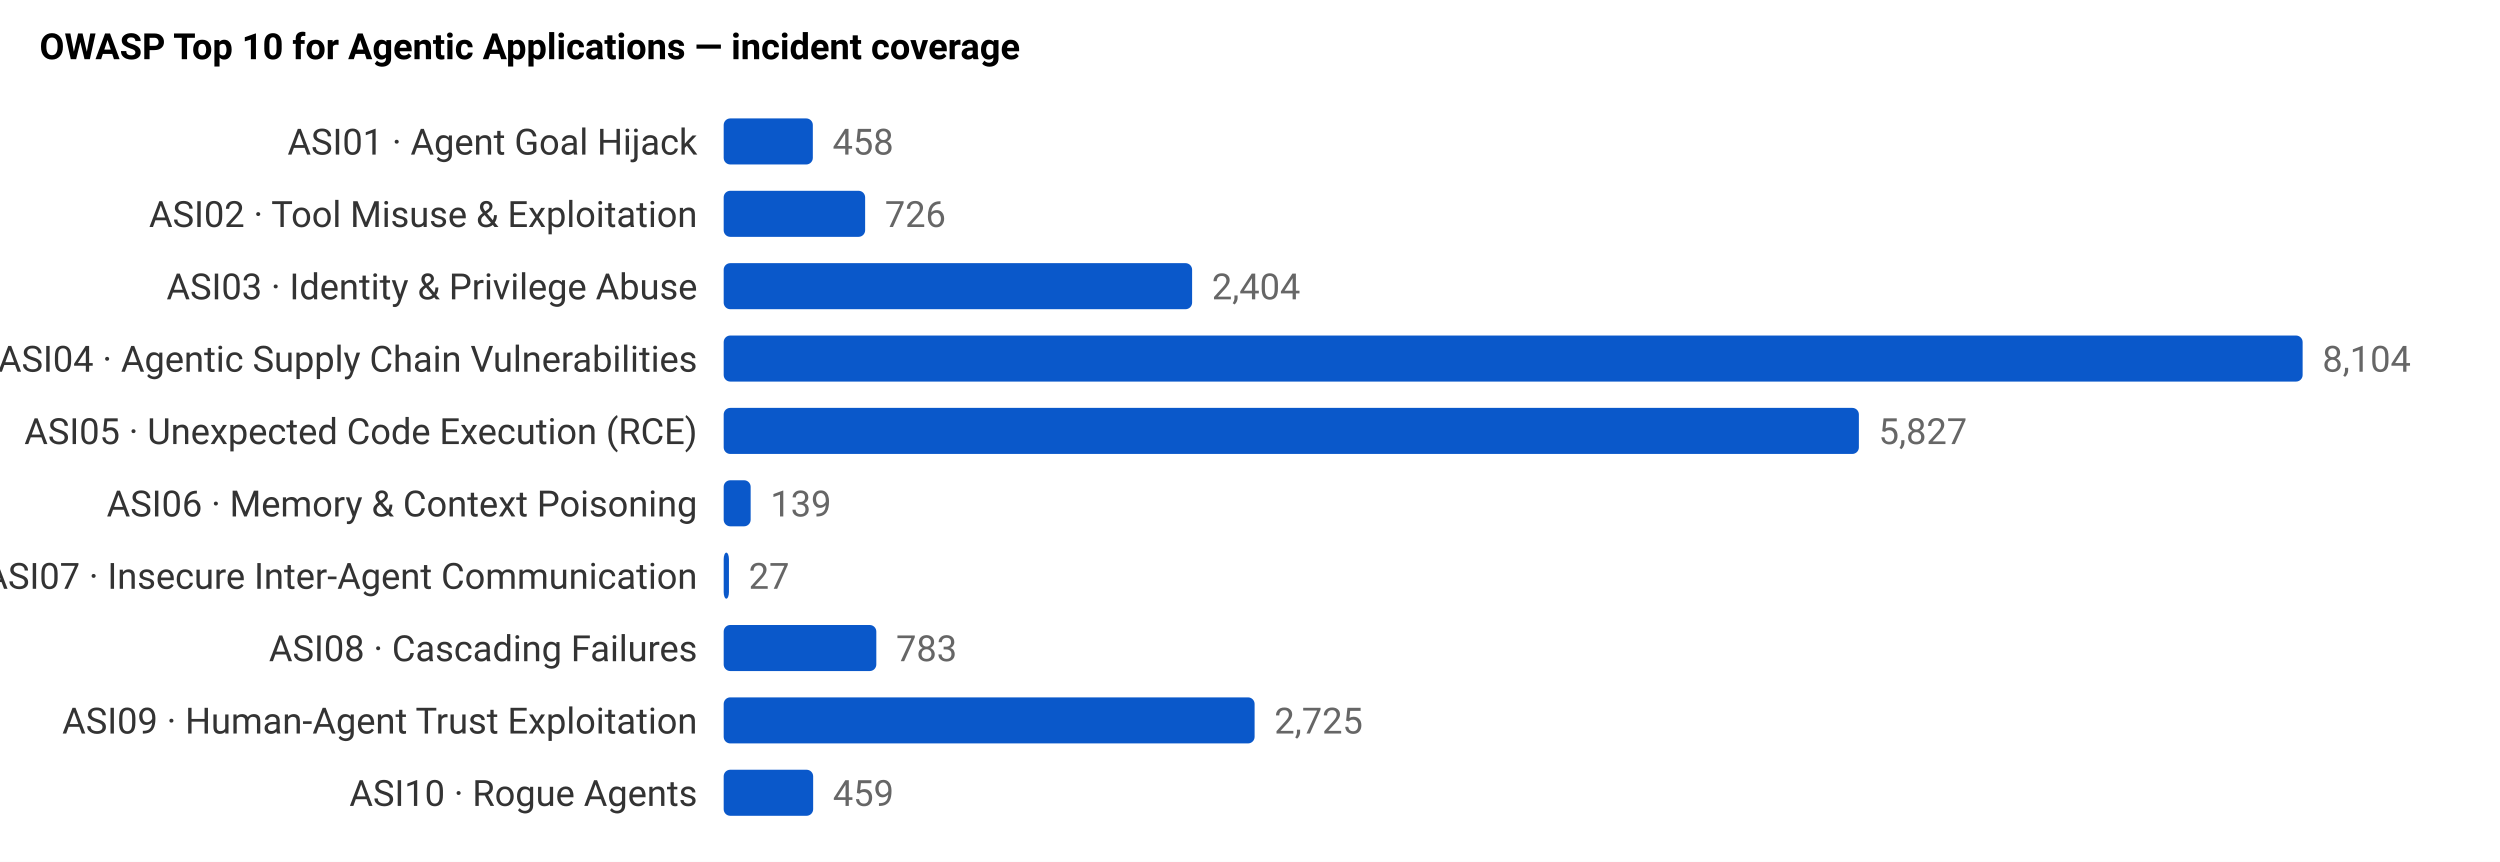
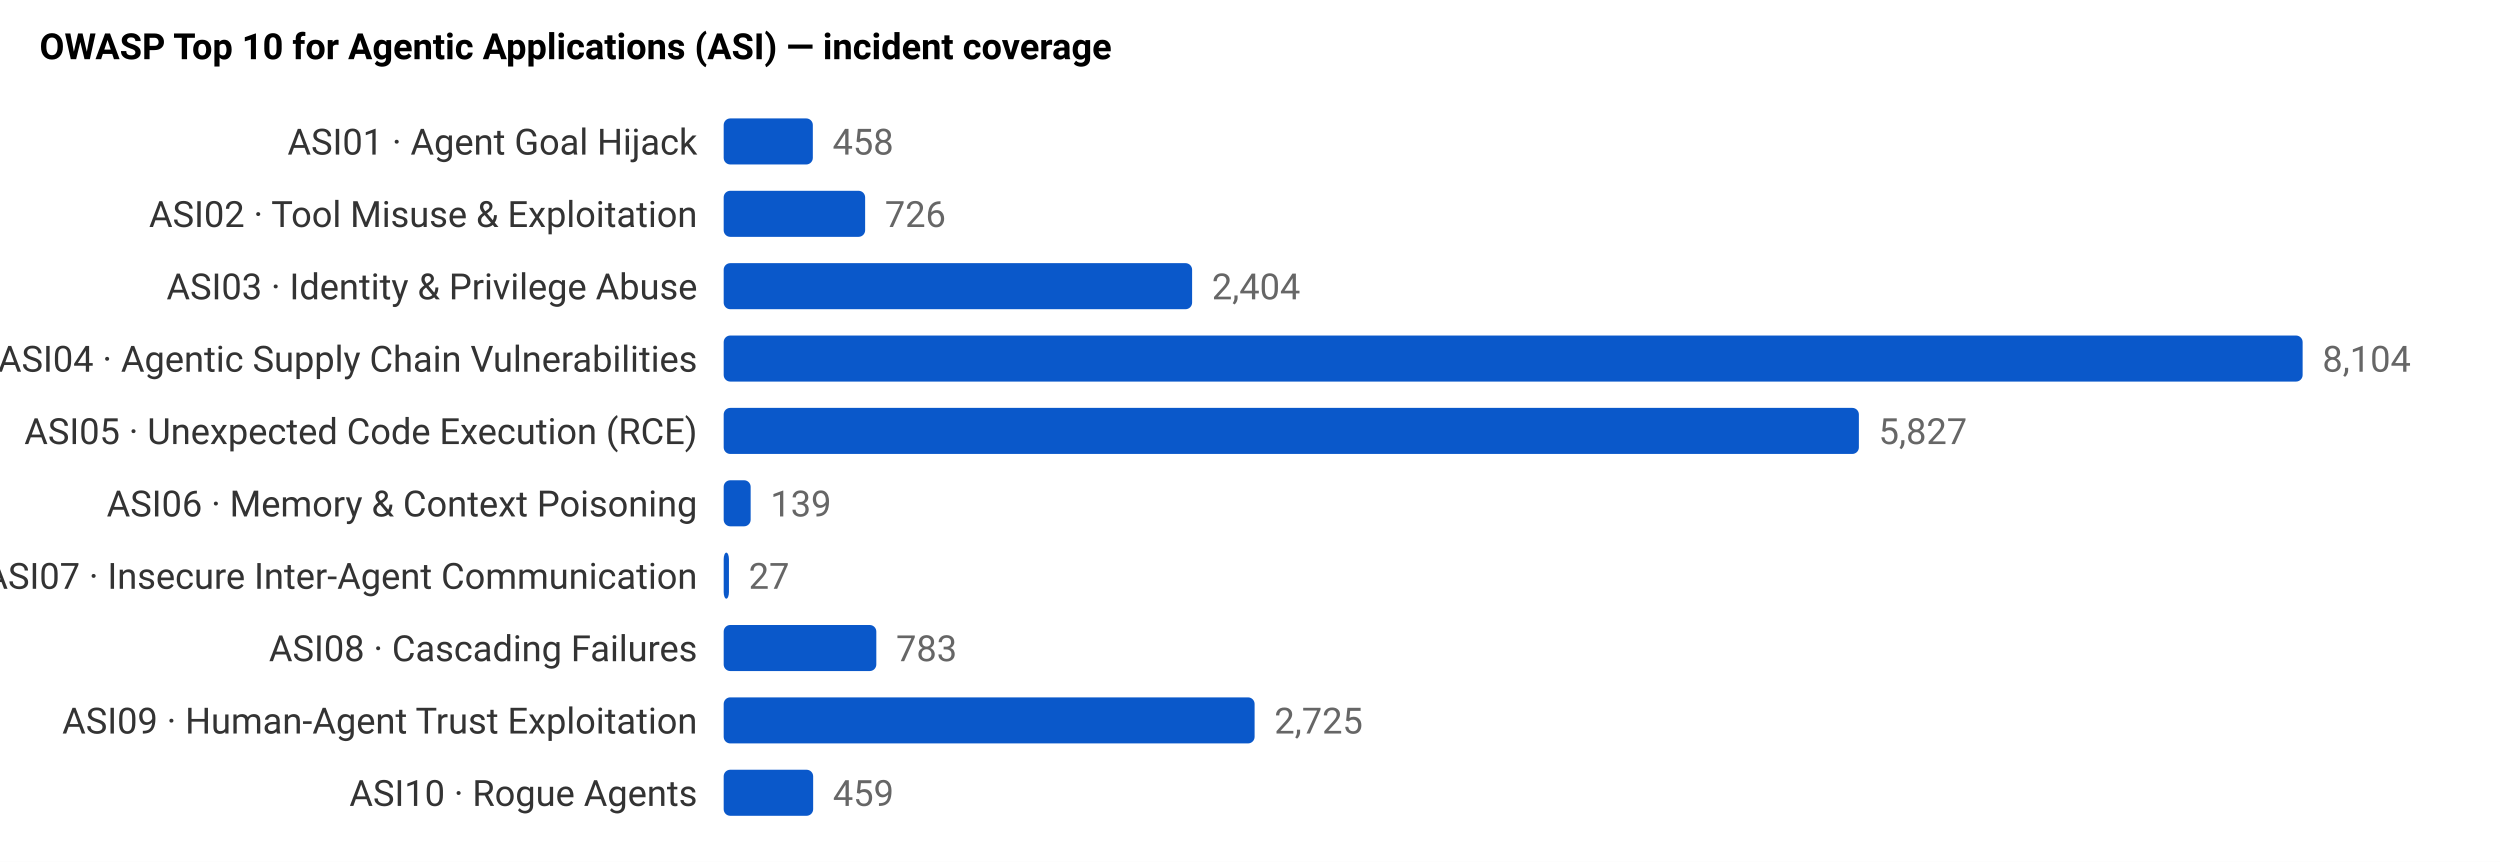
- <svg xmlns="http://www.w3.org/2000/svg" viewBox="0 0 760 262" role="img" aria-label="OWASP Top 10 for Agentic Applications — incident coverage" font-family="system-ui,-apple-system,Segoe UI,Roboto,sans-serif" font-size="11">
+ <svg xmlns="http://www.w3.org/2000/svg" viewBox="0 0 760 262" role="img" aria-label="OWASP Top 10 for Agentic Applications (ASI) — incident coverage" font-family="system-ui,-apple-system,Segoe UI,Roboto,sans-serif" font-size="11">
  <rect x="0" y="0" width="100%" height="100%" fill="white" />
-   <text x="12" y="18" font-weight="600">OWASP Top 10 for Agentic Applications — incident coverage</text>
+   <text x="12" y="18" font-weight="600">OWASP Top 10 for Agentic Applications (ASI) — incident coverage</text>
  <text x="212" y="47" text-anchor="end" fill="#333">ASI01 · Agent Goal Hijack</text>
  <rect x="220" y="36" width="27.1" height="14" fill="#0a58ca" rx="2" />
  <text x="253.1" y="47" fill="#666">458</text>
  <text x="212" y="69" text-anchor="end" fill="#333">ASI02 · Tool Misuse &amp; Exploitation</text>
  <rect x="220" y="58" width="43.0" height="14" fill="#0a58ca" rx="2" />
  <text x="269.0" y="69" fill="#666">726</text>
  <text x="212" y="91" text-anchor="end" fill="#333">ASI03 · Identity &amp; Privilege Abuse</text>
  <rect x="220" y="80" width="142.4" height="14" fill="#0a58ca" rx="2" />
  <text x="368.4" y="91" fill="#666">2,404</text>
  <text x="212" y="113" text-anchor="end" fill="#333">ASI04 · Agentic Supply Chain Vulnerabilities</text>
  <rect x="220" y="102" width="480.0" height="14" fill="#0a58ca" rx="2" />
  <text x="706.0" y="113" fill="#666">8,104</text>
  <text x="212" y="135" text-anchor="end" fill="#333">ASI05 · Unexpected Code Execution (RCE)</text>
  <rect x="220" y="124" width="345.1" height="14" fill="#0a58ca" rx="2" />
  <text x="571.1" y="135" fill="#666">5,827</text>
  <text x="212" y="157" text-anchor="end" fill="#333">ASI06 · Memory &amp; Context Poisoning</text>
  <rect x="220" y="146" width="8.2" height="14" fill="#0a58ca" rx="2" />
  <text x="234.2" y="157" fill="#666">139</text>
  <text x="212" y="179" text-anchor="end" fill="#333">ASI07 · Insecure Inter-Agent Communication</text>
  <rect x="220" y="168" width="1.6" height="14" fill="#0a58ca" rx="2" />
  <text x="227.6" y="179" fill="#666">27</text>
  <text x="212" y="201" text-anchor="end" fill="#333">ASI08 · Cascading Failures</text>
  <rect x="220" y="190" width="46.4" height="14" fill="#0a58ca" rx="2" />
  <text x="272.4" y="201" fill="#666">783</text>
  <text x="212" y="223" text-anchor="end" fill="#333">ASI09 · Human-Agent Trust Exploitation</text>
  <rect x="220" y="212" width="161.4" height="14" fill="#0a58ca" rx="2" />
  <text x="387.4" y="223" fill="#666">2,725</text>
  <text x="212" y="245" text-anchor="end" fill="#333">ASI10 · Rogue Agents</text>
  <rect x="220" y="234" width="27.2" height="14" fill="#0a58ca" rx="2" />
  <text x="253.2" y="245" fill="#666">459</text>
</svg>
